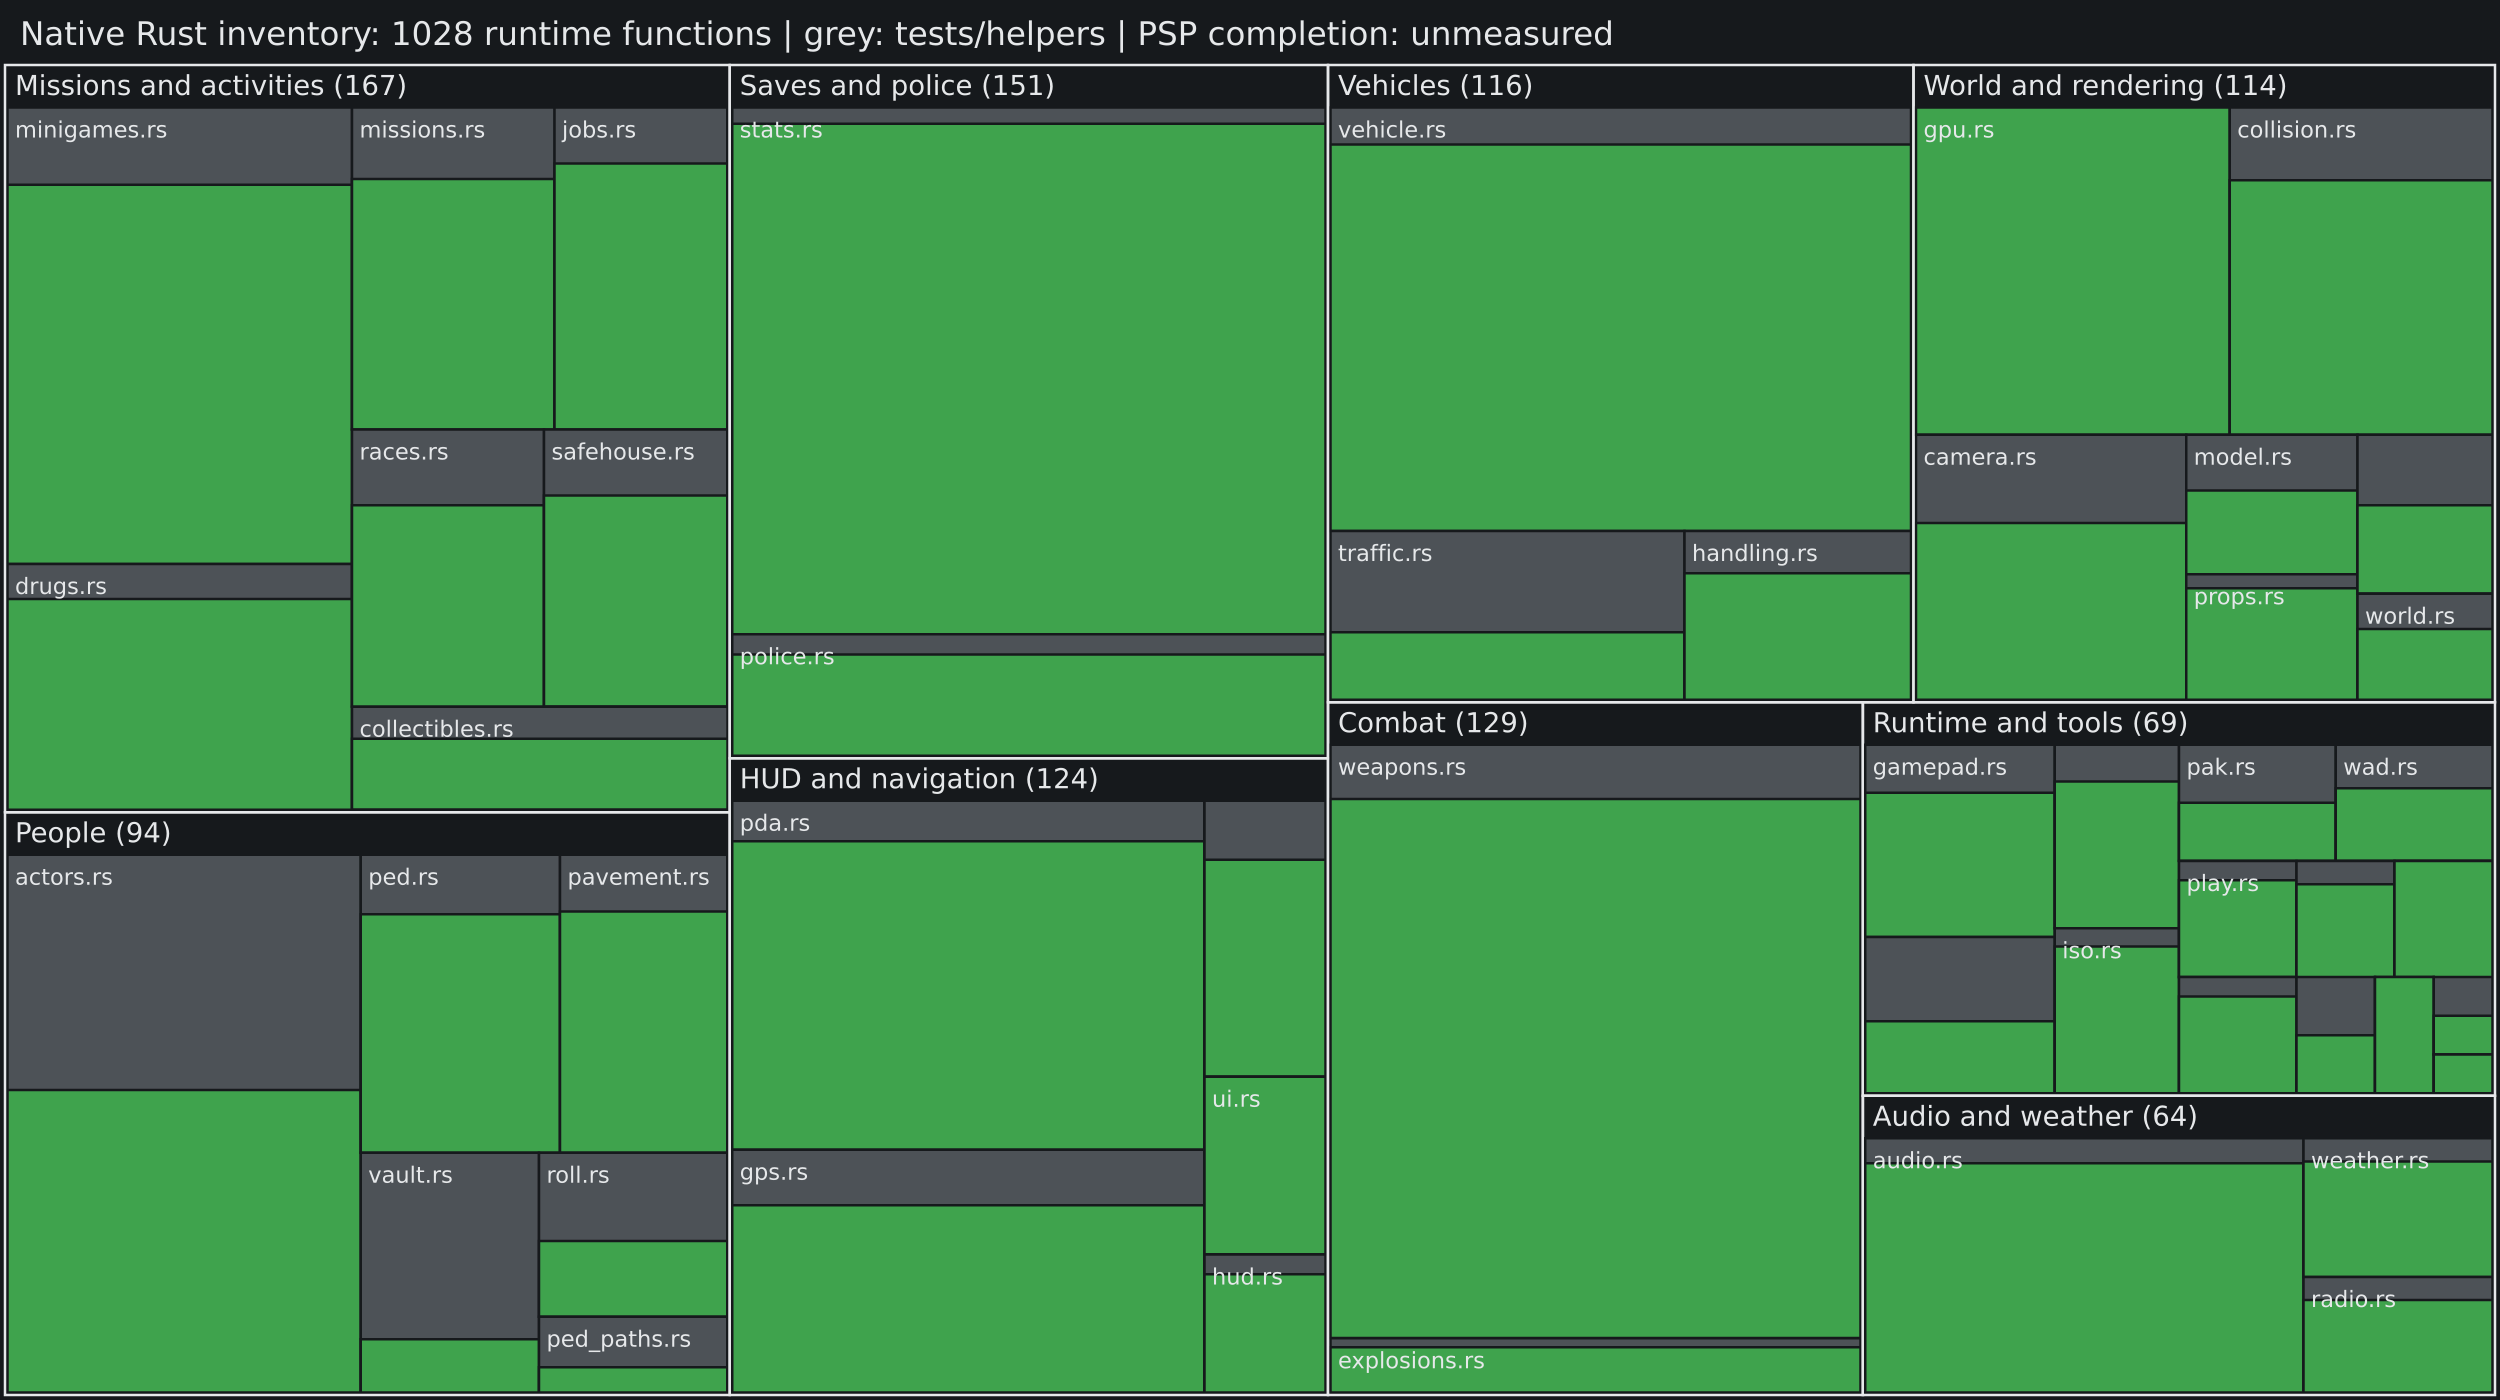
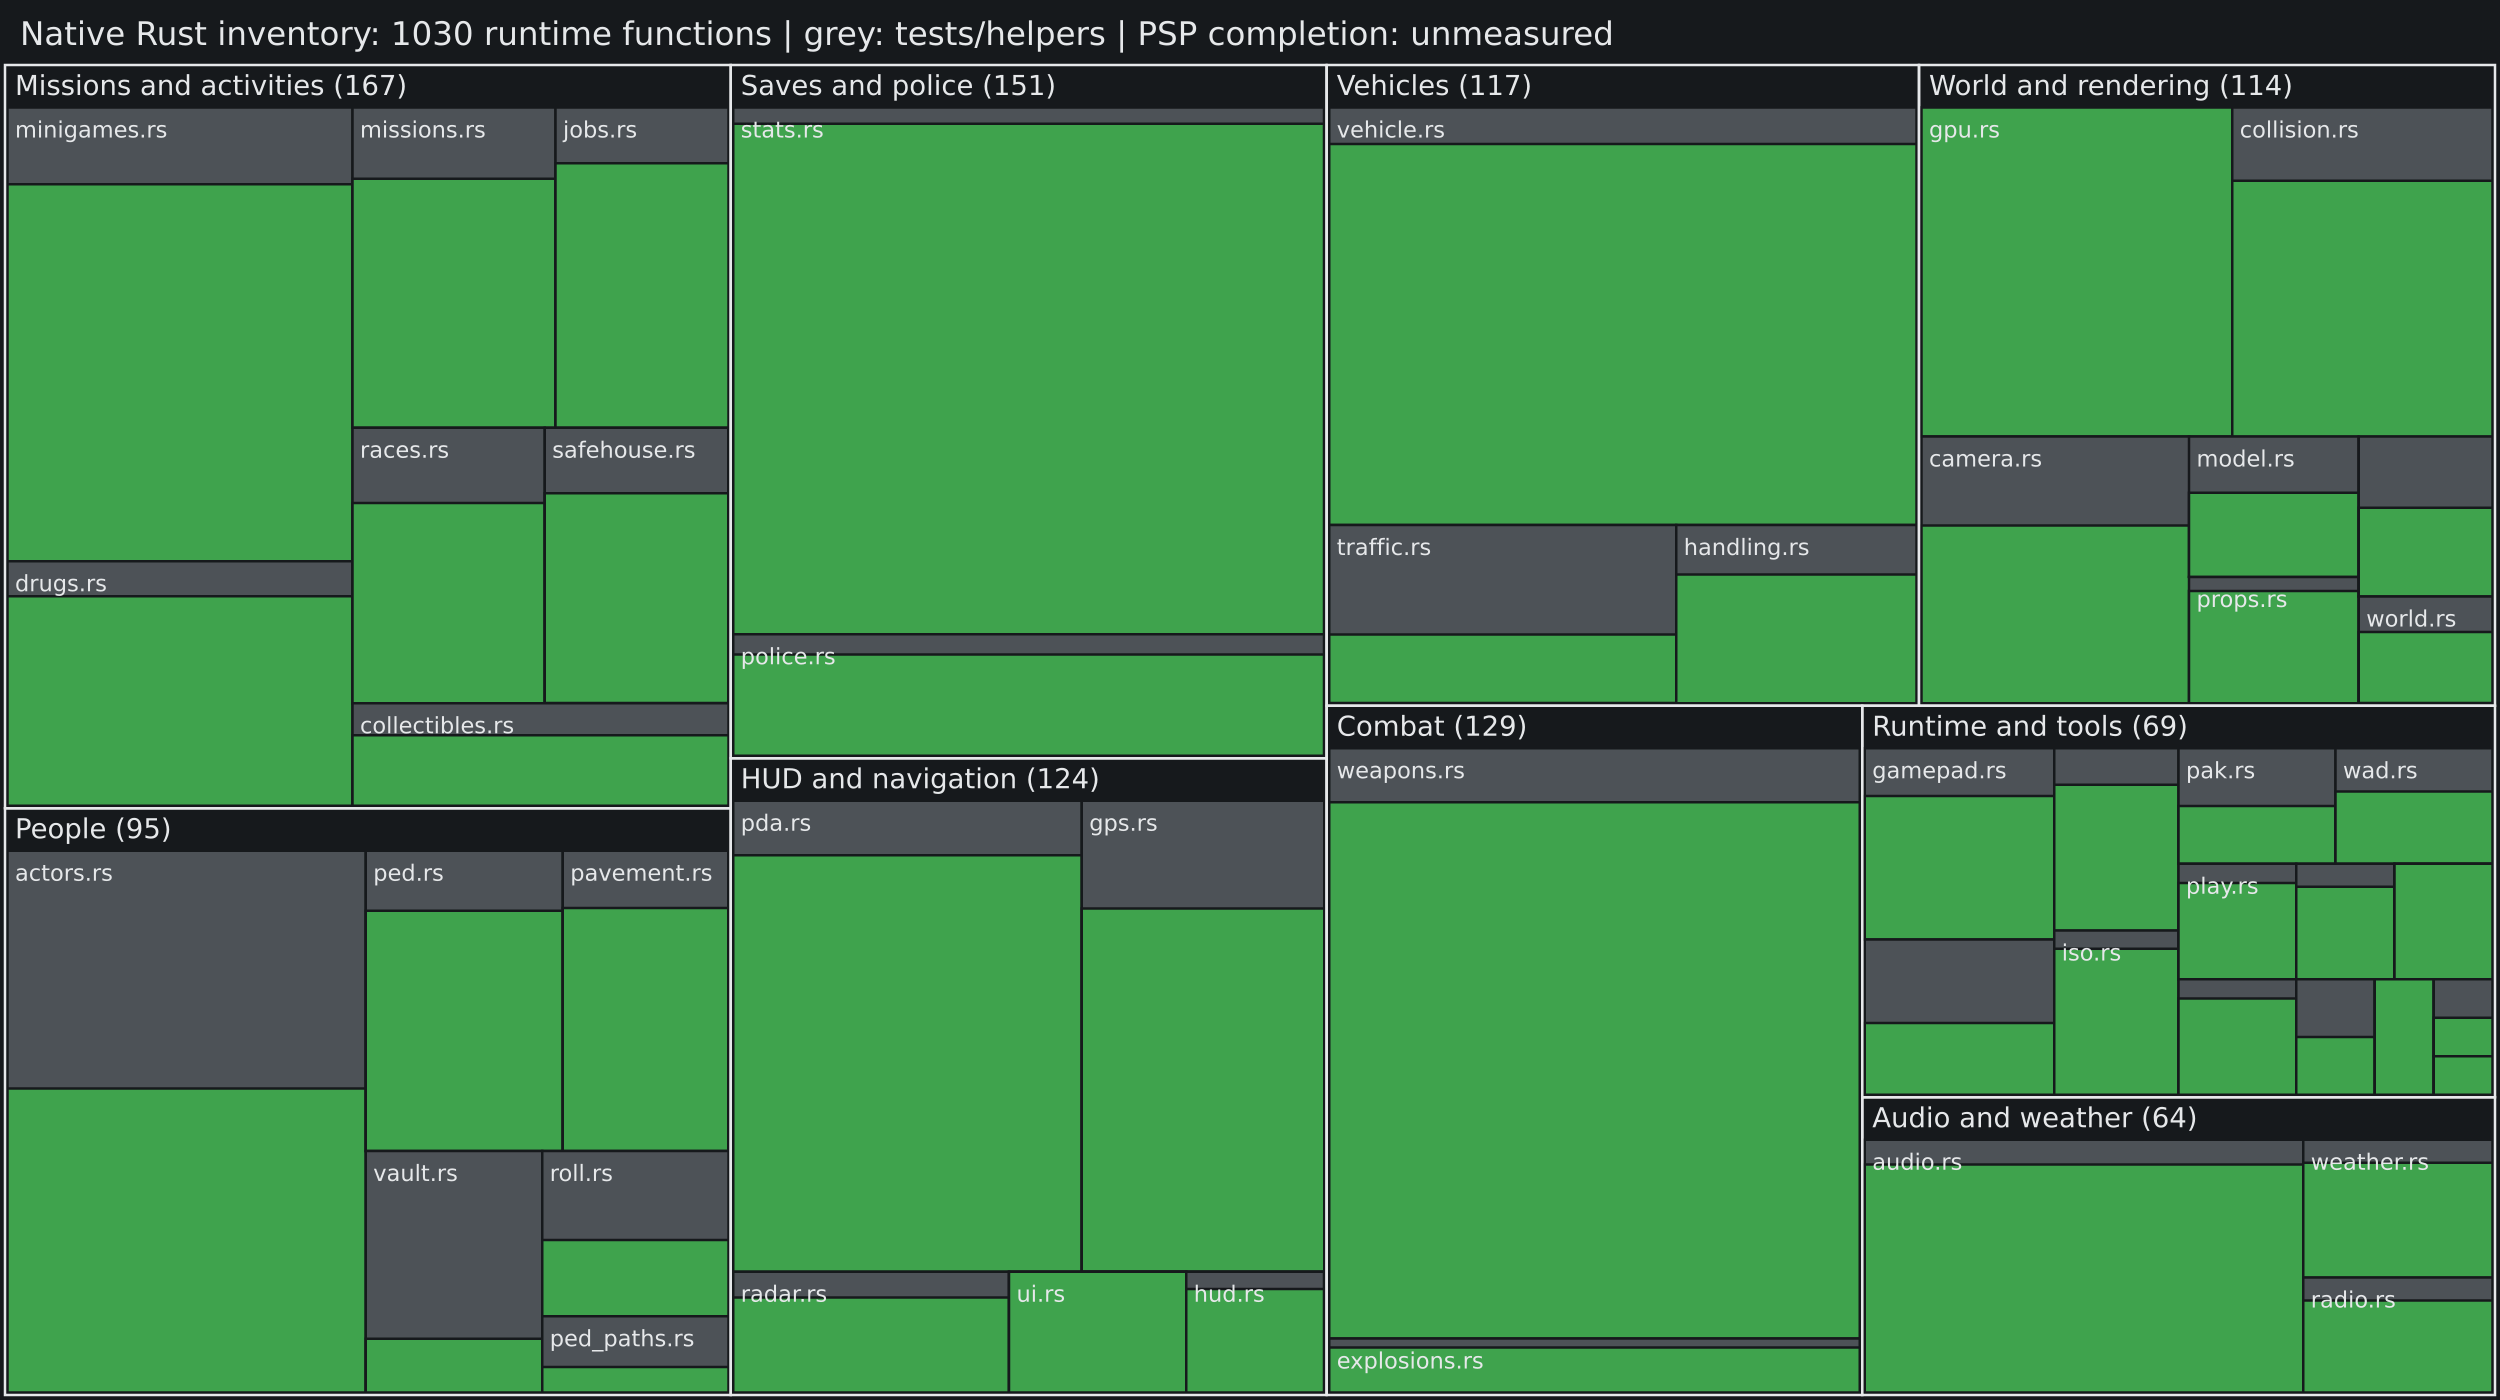
<svg xmlns="http://www.w3.org/2000/svg" width="1000" height="560" viewBox="0 0 1000 560" font-family="Verdana,DejaVu Sans,sans-serif">
  <rect width="1000" height="560" fill="#16191c" />
-   <text x="8" y="18" font-size="13" fill="#e6e8ea">Native Rust inventory: 1028 runtime functions | grey: tests/helpers | PSP completion: unmeasured</text>
-   <g>
-     <rect x="3.0" y="43.0" width="137.8" height="182.6" fill="#4d5257" stroke="#16191c" />
-     <rect x="3.0" y="73.9" width="137.8" height="151.7" fill="#3fa34d" stroke="#16191c" />
+   <text x="8" y="18" font-size="13" fill="#e6e8ea">Native Rust inventory: 1030 runtime functions | grey: tests/helpers | PSP completion: unmeasured</text>
+   <g>
+     <rect x="3.0" y="43.0" width="138.0" height="181.5" fill="#4d5257" stroke="#16191c" />
+     <rect x="3.0" y="73.7" width="138.0" height="150.8" fill="#3fa34d" stroke="#16191c" />
    <text x="6.0" y="55.0" font-size="9" fill="#e6e8ea">minigames.rs</text>
  </g>
  <g>
-     <rect x="3.0" y="225.6" width="137.8" height="98.3" fill="#4d5257" stroke="#16191c" />
-     <rect x="3.0" y="239.6" width="137.8" height="84.3" fill="#3fa34d" stroke="#16191c" />
-     <text x="6.0" y="237.6" font-size="9" fill="#e6e8ea">drugs.rs</text>
-   </g>
-   <g>
-     <rect x="140.8" y="43.0" width="81.1" height="128.8" fill="#4d5257" stroke="#16191c" />
-     <rect x="140.8" y="71.6" width="81.1" height="100.2" fill="#3fa34d" stroke="#16191c" />
-     <text x="143.8" y="55.0" font-size="9" fill="#e6e8ea">missions.rs</text>
-   </g>
-   <g>
-     <rect x="221.8" y="43.0" width="69.1" height="128.8" fill="#4d5257" stroke="#16191c" />
-     <rect x="221.8" y="65.4" width="69.1" height="106.4" fill="#3fa34d" stroke="#16191c" />
-     <text x="224.8" y="55.0" font-size="9" fill="#e6e8ea">jobs.rs</text>
-   </g>
-   <g>
-     <rect x="140.8" y="171.8" width="76.8" height="110.8" fill="#4d5257" stroke="#16191c" />
-     <rect x="140.8" y="202.1" width="76.8" height="80.6" fill="#3fa34d" stroke="#16191c" />
-     <text x="143.8" y="183.8" font-size="9" fill="#e6e8ea">races.rs</text>
-   </g>
-   <g>
-     <rect x="217.6" y="171.8" width="73.3" height="110.8" fill="#4d5257" stroke="#16191c" />
-     <rect x="217.6" y="198.2" width="73.3" height="84.4" fill="#3fa34d" stroke="#16191c" />
-     <text x="220.6" y="183.8" font-size="9" fill="#e6e8ea">safehouse.rs</text>
-   </g>
-   <g>
-     <rect x="140.8" y="282.7" width="150.2" height="41.2" fill="#4d5257" stroke="#16191c" />
-     <rect x="140.8" y="295.5" width="150.2" height="28.3" fill="#3fa34d" stroke="#16191c" />
-     <text x="143.8" y="294.7" font-size="9" fill="#e6e8ea">collectibles.rs</text>
-   </g>
-   <rect x="2.0" y="26.0" width="289.9" height="298.9" fill="none" stroke="#e6e8ea" />
+     <rect x="3.0" y="224.5" width="138.0" height="97.8" fill="#4d5257" stroke="#16191c" />
+     <rect x="3.0" y="238.5" width="138.0" height="83.8" fill="#3fa34d" stroke="#16191c" />
+     <text x="6.0" y="236.5" font-size="9" fill="#e6e8ea">drugs.rs</text>
+   </g>
+   <g>
+     <rect x="141.0" y="43.0" width="81.2" height="128.1" fill="#4d5257" stroke="#16191c" />
+     <rect x="141.0" y="71.5" width="81.2" height="99.6" fill="#3fa34d" stroke="#16191c" />
+     <text x="144.0" y="55.0" font-size="9" fill="#e6e8ea">missions.rs</text>
+   </g>
+   <g>
+     <rect x="222.2" y="43.0" width="69.2" height="128.1" fill="#4d5257" stroke="#16191c" />
+     <rect x="222.2" y="65.3" width="69.2" height="105.8" fill="#3fa34d" stroke="#16191c" />
+     <text x="225.2" y="55.0" font-size="9" fill="#e6e8ea">jobs.rs</text>
+   </g>
+   <g>
+     <rect x="141.0" y="171.1" width="76.9" height="110.2" fill="#4d5257" stroke="#16191c" />
+     <rect x="141.0" y="201.2" width="76.9" height="80.1" fill="#3fa34d" stroke="#16191c" />
+     <text x="144.0" y="183.1" font-size="9" fill="#e6e8ea">races.rs</text>
+   </g>
+   <g>
+     <rect x="217.9" y="171.1" width="73.4" height="110.2" fill="#4d5257" stroke="#16191c" />
+     <rect x="217.9" y="197.3" width="73.4" height="83.9" fill="#3fa34d" stroke="#16191c" />
+     <text x="220.9" y="183.1" font-size="9" fill="#e6e8ea">safehouse.rs</text>
+   </g>
+   <g>
+     <rect x="141.0" y="281.3" width="150.4" height="41.0" fill="#4d5257" stroke="#16191c" />
+     <rect x="141.0" y="294.1" width="150.4" height="28.2" fill="#3fa34d" stroke="#16191c" />
+     <text x="144.0" y="293.3" font-size="9" fill="#e6e8ea">collectibles.rs</text>
+   </g>
+   <rect x="2.0" y="26.0" width="290.3" height="297.3" fill="none" stroke="#e6e8ea" />
  <text x="6.0" y="38.0" font-size="11" fill="#e6e8ea">Missions and activities (167)</text>
  <g>
-     <rect x="3.0" y="341.9" width="141.3" height="215.1" fill="#4d5257" stroke="#16191c" />
-     <rect x="3.0" y="436.0" width="141.3" height="121.0" fill="#3fa34d" stroke="#16191c" />
-     <text x="6.0" y="353.9" font-size="9" fill="#e6e8ea">actors.rs</text>
-   </g>
-   <g>
-     <rect x="144.3" y="341.9" width="79.7" height="119.2" fill="#4d5257" stroke="#16191c" />
-     <rect x="144.3" y="365.7" width="79.7" height="95.4" fill="#3fa34d" stroke="#16191c" />
-     <text x="147.3" y="353.9" font-size="9" fill="#e6e8ea">ped.rs</text>
-   </g>
-   <g>
-     <rect x="224.0" y="341.9" width="66.9" height="119.2" fill="#4d5257" stroke="#16191c" />
-     <rect x="224.0" y="364.6" width="66.9" height="96.5" fill="#3fa34d" stroke="#16191c" />
-     <text x="227.0" y="353.9" font-size="9" fill="#e6e8ea">pavement.rs</text>
-   </g>
-   <g>
-     <rect x="144.3" y="461.1" width="71.3" height="95.9" fill="#4d5257" stroke="#16191c" />
-     <rect x="144.3" y="535.7" width="71.3" height="21.3" fill="#3fa34d" stroke="#16191c" />
-     <text x="147.3" y="473.1" font-size="9" fill="#e6e8ea">vault.rs</text>
-   </g>
-   <g>
-     <rect x="215.6" y="461.1" width="75.3" height="65.6" fill="#4d5257" stroke="#16191c" />
-     <rect x="215.6" y="496.4" width="75.3" height="30.3" fill="#3fa34d" stroke="#16191c" />
-     <text x="218.6" y="473.1" font-size="9" fill="#e6e8ea">roll.rs</text>
-   </g>
-   <g>
-     <rect x="215.6" y="526.7" width="75.3" height="30.3" fill="#4d5257" stroke="#16191c" />
-     <rect x="215.6" y="546.9" width="75.3" height="10.1" fill="#3fa34d" stroke="#16191c" />
-     <text x="218.6" y="538.7" font-size="9" fill="#e6e8ea">ped_paths.rs</text>
-   </g>
-   <rect x="2.0" y="324.9" width="289.9" height="233.1" fill="none" stroke="#e6e8ea" />
-   <text x="6.0" y="336.9" font-size="11" fill="#e6e8ea">People (94)</text>
-   <g>
-     <rect x="292.9" y="43.0" width="237.3" height="210.7" fill="#4d5257" stroke="#16191c" />
-     <rect x="292.9" y="49.5" width="237.3" height="204.2" fill="#3fa34d" stroke="#16191c" />
-     <text x="295.9" y="55.0" font-size="9" fill="#e6e8ea">stats.rs</text>
-   </g>
-   <g>
-     <rect x="292.9" y="253.7" width="237.3" height="48.6" fill="#4d5257" stroke="#16191c" />
-     <rect x="292.9" y="261.8" width="237.3" height="40.5" fill="#3fa34d" stroke="#16191c" />
-     <text x="295.9" y="265.7" font-size="9" fill="#e6e8ea">police.rs</text>
-   </g>
-   <rect x="291.9" y="26.0" width="239.3" height="277.3" fill="none" stroke="#e6e8ea" />
-   <text x="295.9" y="38.0" font-size="11" fill="#e6e8ea">Saves and police (151)</text>
-   <g>
-     <rect x="292.9" y="320.3" width="188.8" height="139.6" fill="#4d5257" stroke="#16191c" />
-     <rect x="292.9" y="336.5" width="188.8" height="123.4" fill="#3fa34d" stroke="#16191c" />
-     <text x="295.9" y="332.3" font-size="9" fill="#e6e8ea">pda.rs</text>
-   </g>
-   <g>
-     <rect x="292.9" y="459.9" width="188.8" height="97.1" fill="#4d5257" stroke="#16191c" />
-     <rect x="292.9" y="482.1" width="188.8" height="74.9" fill="#3fa34d" stroke="#16191c" />
-     <text x="295.9" y="471.9" font-size="9" fill="#e6e8ea">gps.rs</text>
-   </g>
-   <g>
-     <rect x="481.8" y="320.3" width="48.4" height="110.5" fill="#4d5257" stroke="#16191c" />
-     <rect x="481.8" y="343.9" width="48.4" height="86.8" fill="#3fa34d" stroke="#16191c" />
-   </g>
-   <g>
-     <rect x="481.8" y="430.7" width="48.4" height="71.0" fill="#4d5257" stroke="#16191c" />
-     <rect x="481.8" y="430.7" width="48.4" height="71.0" fill="#3fa34d" stroke="#16191c" />
-     <text x="484.8" y="442.7" font-size="9" fill="#e6e8ea">ui.rs</text>
-   </g>
-   <g>
-     <rect x="481.8" y="501.8" width="48.4" height="55.2" fill="#4d5257" stroke="#16191c" />
-     <rect x="481.8" y="509.7" width="48.4" height="47.3" fill="#3fa34d" stroke="#16191c" />
-     <text x="484.8" y="513.8" font-size="9" fill="#e6e8ea">hud.rs</text>
-   </g>
-   <rect x="291.9" y="303.3" width="239.3" height="254.7" fill="none" stroke="#e6e8ea" />
-   <text x="295.9" y="315.3" font-size="11" fill="#e6e8ea">HUD and navigation (124)</text>
-   <g>
-     <rect x="532.2" y="43.0" width="232.2" height="169.4" fill="#4d5257" stroke="#16191c" />
-     <rect x="532.2" y="57.8" width="232.2" height="154.6" fill="#3fa34d" stroke="#16191c" />
-     <text x="535.2" y="55.0" font-size="9" fill="#e6e8ea">vehicle.rs</text>
-   </g>
-   <g>
-     <rect x="532.2" y="212.4" width="141.6" height="67.5" fill="#4d5257" stroke="#16191c" />
-     <rect x="532.2" y="252.9" width="141.6" height="27.0" fill="#3fa34d" stroke="#16191c" />
-     <text x="535.2" y="224.4" font-size="9" fill="#e6e8ea">traffic.rs</text>
-   </g>
-   <g>
-     <rect x="673.8" y="212.4" width="90.6" height="67.5" fill="#4d5257" stroke="#16191c" />
-     <rect x="673.8" y="229.3" width="90.6" height="50.6" fill="#3fa34d" stroke="#16191c" />
-     <text x="676.8" y="224.4" font-size="9" fill="#e6e8ea">handling.rs</text>
-   </g>
-   <rect x="531.2" y="26.0" width="234.2" height="254.9" fill="none" stroke="#e6e8ea" />
-   <text x="535.2" y="38.0" font-size="11" fill="#e6e8ea">Vehicles (116)</text>
-   <g>
-     <rect x="766.4" y="43.0" width="125.5" height="130.9" fill="#4d5257" stroke="#16191c" />
-     <rect x="766.4" y="43.0" width="125.5" height="130.9" fill="#3fa34d" stroke="#16191c" />
-     <text x="769.4" y="55.0" font-size="9" fill="#e6e8ea">gpu.rs</text>
-   </g>
-   <g>
-     <rect x="891.9" y="43.0" width="105.1" height="130.9" fill="#4d5257" stroke="#16191c" />
-     <rect x="891.9" y="72.1" width="105.1" height="101.8" fill="#3fa34d" stroke="#16191c" />
-     <text x="894.9" y="55.0" font-size="9" fill="#e6e8ea">collision.rs</text>
-   </g>
-   <g>
-     <rect x="766.4" y="173.9" width="108.1" height="106.0" fill="#4d5257" stroke="#16191c" />
-     <rect x="766.4" y="209.2" width="108.1" height="70.7" fill="#3fa34d" stroke="#16191c" />
-     <text x="769.4" y="185.9" font-size="9" fill="#e6e8ea">camera.rs</text>
-   </g>
-   <g>
-     <rect x="874.5" y="173.9" width="68.5" height="55.8" fill="#4d5257" stroke="#16191c" />
-     <rect x="874.5" y="196.2" width="68.5" height="33.5" fill="#3fa34d" stroke="#16191c" />
-     <text x="877.5" y="185.9" font-size="9" fill="#e6e8ea">model.rs</text>
-   </g>
-   <g>
-     <rect x="874.5" y="229.7" width="68.5" height="50.2" fill="#4d5257" stroke="#16191c" />
-     <rect x="874.5" y="235.3" width="68.5" height="44.6" fill="#3fa34d" stroke="#16191c" />
-     <text x="877.5" y="241.7" font-size="9" fill="#e6e8ea">props.rs</text>
-   </g>
-   <g>
-     <rect x="943.0" y="173.9" width="54.0" height="63.6" fill="#4d5257" stroke="#16191c" />
-     <rect x="943.0" y="202.1" width="54.0" height="35.3" fill="#3fa34d" stroke="#16191c" />
-   </g>
-   <g>
-     <rect x="943.0" y="237.5" width="54.0" height="42.4" fill="#4d5257" stroke="#16191c" />
-     <rect x="943.0" y="251.6" width="54.0" height="28.3" fill="#3fa34d" stroke="#16191c" />
-     <text x="946.0" y="249.5" font-size="9" fill="#e6e8ea">world.rs</text>
-   </g>
-   <rect x="765.4" y="26.0" width="232.6" height="254.9" fill="none" stroke="#e6e8ea" />
-   <text x="769.4" y="38.0" font-size="11" fill="#e6e8ea">World and rendering (114)</text>
-   <g>
-     <rect x="532.2" y="297.9" width="212.0" height="237.4" fill="#4d5257" stroke="#16191c" />
-     <rect x="532.2" y="319.6" width="212.0" height="215.6" fill="#3fa34d" stroke="#16191c" />
-     <text x="535.2" y="309.9" font-size="9" fill="#e6e8ea">weapons.rs</text>
-   </g>
-   <g>
-     <rect x="532.2" y="535.3" width="212.0" height="21.7" fill="#4d5257" stroke="#16191c" />
-     <rect x="532.2" y="538.9" width="212.0" height="18.1" fill="#3fa34d" stroke="#16191c" />
-     <text x="535.2" y="547.3" font-size="9" fill="#e6e8ea">explosions.rs</text>
-   </g>
-   <rect x="531.2" y="280.9" width="214.0" height="277.1" fill="none" stroke="#e6e8ea" />
-   <text x="535.2" y="292.9" font-size="11" fill="#e6e8ea">Combat (129)</text>
-   <g>
-     <rect x="746.1" y="297.9" width="75.8" height="76.9" fill="#4d5257" stroke="#16191c" />
-     <rect x="746.1" y="317.1" width="75.8" height="57.7" fill="#3fa34d" stroke="#16191c" />
-     <text x="749.1" y="309.9" font-size="9" fill="#e6e8ea">gamepad.rs</text>
-   </g>
-   <g>
-     <rect x="746.1" y="374.8" width="75.8" height="62.5" fill="#4d5257" stroke="#16191c" />
-     <rect x="746.1" y="408.5" width="75.8" height="28.8" fill="#3fa34d" stroke="#16191c" />
-   </g>
-   <g>
-     <rect x="821.9" y="297.9" width="49.7" height="73.4" fill="#4d5257" stroke="#16191c" />
-     <rect x="821.9" y="312.6" width="49.7" height="58.7" fill="#3fa34d" stroke="#16191c" />
-   </g>
-   <g>
-     <rect x="821.9" y="371.3" width="49.7" height="66.0" fill="#4d5257" stroke="#16191c" />
-     <rect x="821.9" y="378.6" width="49.7" height="58.7" fill="#3fa34d" stroke="#16191c" />
-     <text x="824.9" y="383.3" font-size="9" fill="#e6e8ea">iso.rs</text>
-   </g>
-   <g>
-     <rect x="871.6" y="297.9" width="62.7" height="46.5" fill="#4d5257" stroke="#16191c" />
-     <rect x="871.6" y="321.1" width="62.7" height="23.2" fill="#3fa34d" stroke="#16191c" />
-     <text x="874.6" y="309.9" font-size="9" fill="#e6e8ea">pak.rs</text>
-   </g>
-   <g>
-     <rect x="934.3" y="297.9" width="62.7" height="46.5" fill="#4d5257" stroke="#16191c" />
-     <rect x="934.3" y="315.3" width="62.7" height="29.0" fill="#3fa34d" stroke="#16191c" />
-     <text x="937.3" y="309.9" font-size="9" fill="#e6e8ea">wad.rs</text>
-   </g>
-   <g>
-     <rect x="871.6" y="344.4" width="47.0" height="46.5" fill="#4d5257" stroke="#16191c" />
-     <rect x="871.6" y="352.1" width="47.0" height="38.7" fill="#3fa34d" stroke="#16191c" />
-     <text x="874.6" y="356.4" font-size="9" fill="#e6e8ea">play.rs</text>
-   </g>
-   <g>
-     <rect x="871.6" y="390.8" width="47.0" height="46.5" fill="#4d5257" stroke="#16191c" />
-     <rect x="871.6" y="398.6" width="47.0" height="38.7" fill="#3fa34d" stroke="#16191c" />
-   </g>
-   <g>
-     <rect x="918.6" y="344.4" width="39.2" height="46.5" fill="#4d5257" stroke="#16191c" />
-     <rect x="918.6" y="353.7" width="39.2" height="37.2" fill="#3fa34d" stroke="#16191c" />
-   </g>
-   <g>
-     <rect x="957.8" y="344.4" width="39.2" height="46.5" fill="#4d5257" stroke="#16191c" />
-     <rect x="957.8" y="344.4" width="39.2" height="46.5" fill="#3fa34d" stroke="#16191c" />
-   </g>
-   <g>
-     <rect x="918.6" y="390.8" width="31.4" height="46.5" fill="#4d5257" stroke="#16191c" />
-     <rect x="918.6" y="414.1" width="31.4" height="23.2" fill="#3fa34d" stroke="#16191c" />
-   </g>
-   <g>
-     <rect x="950.0" y="390.8" width="23.5" height="46.5" fill="#4d5257" stroke="#16191c" />
-     <rect x="950.0" y="390.8" width="23.5" height="46.5" fill="#3fa34d" stroke="#16191c" />
-   </g>
-   <g>
-     <rect x="973.5" y="390.8" width="23.5" height="31.0" fill="#4d5257" stroke="#16191c" />
-     <rect x="973.5" y="406.3" width="23.5" height="15.5" fill="#3fa34d" stroke="#16191c" />
-   </g>
-   <g>
-     <rect x="973.5" y="421.8" width="23.5" height="15.5" fill="#4d5257" stroke="#16191c" />
-     <rect x="973.5" y="421.8" width="23.5" height="15.5" fill="#3fa34d" stroke="#16191c" />
-   </g>
-   <rect x="745.1" y="280.9" width="252.9" height="157.4" fill="none" stroke="#e6e8ea" />
-   <text x="749.1" y="292.9" font-size="11" fill="#e6e8ea">Runtime and tools (69)</text>
-   <g>
-     <rect x="746.1" y="455.3" width="175.3" height="101.7" fill="#4d5257" stroke="#16191c" />
-     <rect x="746.1" y="465.3" width="175.3" height="91.7" fill="#3fa34d" stroke="#16191c" />
-     <text x="749.1" y="467.3" font-size="9" fill="#e6e8ea">audio.rs</text>
-   </g>
-   <g>
-     <rect x="921.4" y="455.3" width="75.6" height="55.5" fill="#4d5257" stroke="#16191c" />
-     <rect x="921.4" y="464.6" width="75.6" height="46.2" fill="#3fa34d" stroke="#16191c" />
-     <text x="924.4" y="467.3" font-size="9" fill="#e6e8ea">weather.rs</text>
-   </g>
-   <g>
-     <rect x="921.4" y="510.8" width="75.6" height="46.2" fill="#4d5257" stroke="#16191c" />
-     <rect x="921.4" y="520.0" width="75.6" height="37.0" fill="#3fa34d" stroke="#16191c" />
-     <text x="924.4" y="522.8" font-size="9" fill="#e6e8ea">radio.rs</text>
-   </g>
-   <rect x="745.1" y="438.3" width="252.9" height="119.7" fill="none" stroke="#e6e8ea" />
-   <text x="749.1" y="450.3" font-size="11" fill="#e6e8ea">Audio and weather (64)</text>
+     <rect x="3.0" y="340.3" width="143.3" height="216.7" fill="#4d5257" stroke="#16191c" />
+     <rect x="3.0" y="435.4" width="143.3" height="121.6" fill="#3fa34d" stroke="#16191c" />
+     <text x="6.0" y="352.3" font-size="9" fill="#e6e8ea">actors.rs</text>
+   </g>
+   <g>
+     <rect x="146.3" y="340.3" width="78.8" height="120.1" fill="#4d5257" stroke="#16191c" />
+     <rect x="146.3" y="364.3" width="78.8" height="96.1" fill="#3fa34d" stroke="#16191c" />
+     <text x="149.3" y="352.3" font-size="9" fill="#e6e8ea">ped.rs</text>
+   </g>
+   <g>
+     <rect x="225.1" y="340.3" width="66.2" height="120.1" fill="#4d5257" stroke="#16191c" />
+     <rect x="225.1" y="363.2" width="66.2" height="97.2" fill="#3fa34d" stroke="#16191c" />
+     <text x="228.1" y="352.3" font-size="9" fill="#e6e8ea">pavement.rs</text>
+   </g>
+   <g>
+     <rect x="146.3" y="460.4" width="70.6" height="96.6" fill="#4d5257" stroke="#16191c" />
+     <rect x="146.3" y="535.5" width="70.6" height="21.5" fill="#3fa34d" stroke="#16191c" />
+     <text x="149.3" y="472.4" font-size="9" fill="#e6e8ea">vault.rs</text>
+   </g>
+   <g>
+     <rect x="216.9" y="460.4" width="74.5" height="66.1" fill="#4d5257" stroke="#16191c" />
+     <rect x="216.9" y="496.0" width="74.5" height="30.5" fill="#3fa34d" stroke="#16191c" />
+     <text x="219.9" y="472.4" font-size="9" fill="#e6e8ea">roll.rs</text>
+   </g>
+   <g>
+     <rect x="216.9" y="526.5" width="74.5" height="30.5" fill="#4d5257" stroke="#16191c" />
+     <rect x="216.9" y="546.8" width="74.5" height="10.2" fill="#3fa34d" stroke="#16191c" />
+     <text x="219.9" y="538.5" font-size="9" fill="#e6e8ea">ped_paths.rs</text>
+   </g>
+   <rect x="2.0" y="323.3" width="290.3" height="234.7" fill="none" stroke="#e6e8ea" />
+   <text x="6.0" y="335.3" font-size="11" fill="#e6e8ea">People (95)</text>
+   <g>
+     <rect x="293.3" y="43.0" width="236.3" height="210.7" fill="#4d5257" stroke="#16191c" />
+     <rect x="293.3" y="49.5" width="236.3" height="204.2" fill="#3fa34d" stroke="#16191c" />
+     <text x="296.3" y="55.0" font-size="9" fill="#e6e8ea">stats.rs</text>
+   </g>
+   <g>
+     <rect x="293.3" y="253.7" width="236.3" height="48.6" fill="#4d5257" stroke="#16191c" />
+     <rect x="293.3" y="261.8" width="236.3" height="40.5" fill="#3fa34d" stroke="#16191c" />
+     <text x="296.3" y="265.7" font-size="9" fill="#e6e8ea">police.rs</text>
+   </g>
+   <rect x="292.3" y="26.0" width="238.3" height="277.3" fill="none" stroke="#e6e8ea" />
+   <text x="296.3" y="38.0" font-size="11" fill="#e6e8ea">Saves and police (151)</text>
+   <g>
+     <rect x="293.3" y="320.3" width="139.4" height="188.4" fill="#4d5257" stroke="#16191c" />
+     <rect x="293.3" y="342.1" width="139.4" height="166.6" fill="#3fa34d" stroke="#16191c" />
+     <text x="296.3" y="332.3" font-size="9" fill="#e6e8ea">pda.rs</text>
+   </g>
+   <g>
+     <rect x="432.7" y="320.3" width="97.0" height="188.4" fill="#4d5257" stroke="#16191c" />
+     <rect x="432.7" y="363.4" width="97.0" height="145.2" fill="#3fa34d" stroke="#16191c" />
+     <text x="435.7" y="332.3" font-size="9" fill="#e6e8ea">gps.rs</text>
+   </g>
+   <g>
+     <rect x="293.3" y="508.7" width="110.3" height="48.3" fill="#4d5257" stroke="#16191c" />
+     <rect x="293.3" y="519.0" width="110.3" height="38.0" fill="#3fa34d" stroke="#16191c" />
+     <text x="296.3" y="520.7" font-size="9" fill="#e6e8ea">radar.rs</text>
+   </g>
+   <g>
+     <rect x="403.6" y="508.7" width="70.9" height="48.3" fill="#4d5257" stroke="#16191c" />
+     <rect x="403.6" y="508.7" width="70.9" height="48.3" fill="#3fa34d" stroke="#16191c" />
+     <text x="406.6" y="520.7" font-size="9" fill="#e6e8ea">ui.rs</text>
+   </g>
+   <g>
+     <rect x="474.5" y="508.7" width="55.1" height="48.3" fill="#4d5257" stroke="#16191c" />
+     <rect x="474.5" y="515.6" width="55.1" height="41.4" fill="#3fa34d" stroke="#16191c" />
+     <text x="477.5" y="520.7" font-size="9" fill="#e6e8ea">hud.rs</text>
+   </g>
+   <rect x="292.3" y="303.3" width="238.3" height="254.7" fill="none" stroke="#e6e8ea" />
+   <text x="296.3" y="315.3" font-size="11" fill="#e6e8ea">HUD and navigation (124)</text>
+   <g>
+     <rect x="531.7" y="43.0" width="234.9" height="167.0" fill="#4d5257" stroke="#16191c" />
+     <rect x="531.7" y="57.6" width="234.9" height="152.4" fill="#3fa34d" stroke="#16191c" />
+     <text x="534.7" y="55.0" font-size="9" fill="#e6e8ea">vehicle.rs</text>
+   </g>
+   <g>
+     <rect x="531.7" y="210.0" width="138.8" height="71.3" fill="#4d5257" stroke="#16191c" />
+     <rect x="531.7" y="253.8" width="138.8" height="27.4" fill="#3fa34d" stroke="#16191c" />
+     <text x="534.7" y="222.0" font-size="9" fill="#e6e8ea">traffic.rs</text>
+   </g>
+   <g>
+     <rect x="670.5" y="210.0" width="96.1" height="71.3" fill="#4d5257" stroke="#16191c" />
+     <rect x="670.5" y="229.8" width="96.1" height="51.5" fill="#3fa34d" stroke="#16191c" />
+     <text x="673.5" y="222.0" font-size="9" fill="#e6e8ea">handling.rs</text>
+   </g>
+   <rect x="530.7" y="26.0" width="236.9" height="256.3" fill="none" stroke="#e6e8ea" />
+   <text x="534.7" y="38.0" font-size="11" fill="#e6e8ea">Vehicles (117)</text>
+   <g>
+     <rect x="768.6" y="43.0" width="124.3" height="131.6" fill="#4d5257" stroke="#16191c" />
+     <rect x="768.6" y="43.0" width="124.3" height="131.6" fill="#3fa34d" stroke="#16191c" />
+     <text x="771.6" y="55.0" font-size="9" fill="#e6e8ea">gpu.rs</text>
+   </g>
+   <g>
+     <rect x="892.9" y="43.0" width="104.1" height="131.6" fill="#4d5257" stroke="#16191c" />
+     <rect x="892.9" y="72.3" width="104.1" height="102.4" fill="#3fa34d" stroke="#16191c" />
+     <text x="895.9" y="55.0" font-size="9" fill="#e6e8ea">collision.rs</text>
+   </g>
+   <g>
+     <rect x="768.6" y="174.6" width="107.1" height="106.6" fill="#4d5257" stroke="#16191c" />
+     <rect x="768.6" y="210.2" width="107.1" height="71.1" fill="#3fa34d" stroke="#16191c" />
+     <text x="771.6" y="186.6" font-size="9" fill="#e6e8ea">camera.rs</text>
+   </g>
+   <g>
+     <rect x="875.6" y="174.6" width="67.8" height="56.1" fill="#4d5257" stroke="#16191c" />
+     <rect x="875.6" y="197.1" width="67.8" height="33.7" fill="#3fa34d" stroke="#16191c" />
+     <text x="878.6" y="186.6" font-size="9" fill="#e6e8ea">model.rs</text>
+   </g>
+   <g>
+     <rect x="875.6" y="230.8" width="67.8" height="50.5" fill="#4d5257" stroke="#16191c" />
+     <rect x="875.6" y="236.4" width="67.8" height="44.9" fill="#3fa34d" stroke="#16191c" />
+     <text x="878.6" y="242.8" font-size="9" fill="#e6e8ea">props.rs</text>
+   </g>
+   <g>
+     <rect x="943.5" y="174.6" width="53.5" height="64.0" fill="#4d5257" stroke="#16191c" />
+     <rect x="943.5" y="203.1" width="53.5" height="35.5" fill="#3fa34d" stroke="#16191c" />
+   </g>
+   <g>
+     <rect x="943.5" y="238.6" width="53.5" height="42.7" fill="#4d5257" stroke="#16191c" />
+     <rect x="943.5" y="252.8" width="53.5" height="28.4" fill="#3fa34d" stroke="#16191c" />
+     <text x="946.5" y="250.6" font-size="9" fill="#e6e8ea">world.rs</text>
+   </g>
+   <rect x="767.6" y="26.0" width="230.4" height="256.3" fill="none" stroke="#e6e8ea" />
+   <text x="771.6" y="38.0" font-size="11" fill="#e6e8ea">World and rendering (114)</text>
+   <g>
+     <rect x="531.7" y="299.3" width="212.2" height="236.1" fill="#4d5257" stroke="#16191c" />
+     <rect x="531.7" y="320.9" width="212.2" height="214.5" fill="#3fa34d" stroke="#16191c" />
+     <text x="534.7" y="311.3" font-size="9" fill="#e6e8ea">weapons.rs</text>
+   </g>
+   <g>
+     <rect x="531.7" y="535.4" width="212.2" height="21.6" fill="#4d5257" stroke="#16191c" />
+     <rect x="531.7" y="539.0" width="212.2" height="18.0" fill="#3fa34d" stroke="#16191c" />
+     <text x="534.7" y="547.4" font-size="9" fill="#e6e8ea">explosions.rs</text>
+   </g>
+   <rect x="530.7" y="282.3" width="214.2" height="275.7" fill="none" stroke="#e6e8ea" />
+   <text x="534.7" y="294.3" font-size="11" fill="#e6e8ea">Combat (129)</text>
+   <g>
+     <rect x="745.9" y="299.3" width="75.9" height="76.5" fill="#4d5257" stroke="#16191c" />
+     <rect x="745.9" y="318.4" width="75.9" height="57.4" fill="#3fa34d" stroke="#16191c" />
+     <text x="748.9" y="311.3" font-size="9" fill="#e6e8ea">gamepad.rs</text>
+   </g>
+   <g>
+     <rect x="745.9" y="375.8" width="75.9" height="62.1" fill="#4d5257" stroke="#16191c" />
+     <rect x="745.9" y="409.2" width="75.9" height="28.7" fill="#3fa34d" stroke="#16191c" />
+   </g>
+   <g>
+     <rect x="821.7" y="299.3" width="49.7" height="73.0" fill="#4d5257" stroke="#16191c" />
+     <rect x="821.7" y="313.9" width="49.7" height="58.4" fill="#3fa34d" stroke="#16191c" />
+   </g>
+   <g>
+     <rect x="821.7" y="372.2" width="49.7" height="65.7" fill="#4d5257" stroke="#16191c" />
+     <rect x="821.7" y="379.5" width="49.7" height="58.4" fill="#3fa34d" stroke="#16191c" />
+     <text x="824.7" y="384.2" font-size="9" fill="#e6e8ea">iso.rs</text>
+   </g>
+   <g>
+     <rect x="871.4" y="299.3" width="62.8" height="46.2" fill="#4d5257" stroke="#16191c" />
+     <rect x="871.4" y="322.4" width="62.8" height="23.1" fill="#3fa34d" stroke="#16191c" />
+     <text x="874.4" y="311.3" font-size="9" fill="#e6e8ea">pak.rs</text>
+   </g>
+   <g>
+     <rect x="934.2" y="299.3" width="62.8" height="46.2" fill="#4d5257" stroke="#16191c" />
+     <rect x="934.2" y="316.6" width="62.8" height="28.9" fill="#3fa34d" stroke="#16191c" />
+     <text x="937.2" y="311.3" font-size="9" fill="#e6e8ea">wad.rs</text>
+   </g>
+   <g>
+     <rect x="871.4" y="345.5" width="47.1" height="46.2" fill="#4d5257" stroke="#16191c" />
+     <rect x="871.4" y="353.2" width="47.1" height="38.5" fill="#3fa34d" stroke="#16191c" />
+     <text x="874.4" y="357.5" font-size="9" fill="#e6e8ea">play.rs</text>
+   </g>
+   <g>
+     <rect x="871.4" y="391.7" width="47.1" height="46.2" fill="#4d5257" stroke="#16191c" />
+     <rect x="871.4" y="399.4" width="47.1" height="38.5" fill="#3fa34d" stroke="#16191c" />
+   </g>
+   <g>
+     <rect x="918.5" y="345.5" width="39.2" height="46.2" fill="#4d5257" stroke="#16191c" />
+     <rect x="918.5" y="354.7" width="39.2" height="37.0" fill="#3fa34d" stroke="#16191c" />
+   </g>
+   <g>
+     <rect x="957.8" y="345.5" width="39.2" height="46.2" fill="#4d5257" stroke="#16191c" />
+     <rect x="957.8" y="345.5" width="39.2" height="46.2" fill="#3fa34d" stroke="#16191c" />
+   </g>
+   <g>
+     <rect x="918.5" y="391.7" width="31.4" height="46.2" fill="#4d5257" stroke="#16191c" />
+     <rect x="918.5" y="414.8" width="31.4" height="23.1" fill="#3fa34d" stroke="#16191c" />
+   </g>
+   <g>
+     <rect x="949.9" y="391.7" width="23.5" height="46.2" fill="#4d5257" stroke="#16191c" />
+     <rect x="949.9" y="391.7" width="23.5" height="46.2" fill="#3fa34d" stroke="#16191c" />
+   </g>
+   <g>
+     <rect x="973.5" y="391.7" width="23.5" height="30.8" fill="#4d5257" stroke="#16191c" />
+     <rect x="973.5" y="407.1" width="23.5" height="15.4" fill="#3fa34d" stroke="#16191c" />
+   </g>
+   <g>
+     <rect x="973.5" y="422.5" width="23.5" height="15.4" fill="#4d5257" stroke="#16191c" />
+     <rect x="973.5" y="422.5" width="23.5" height="15.4" fill="#3fa34d" stroke="#16191c" />
+   </g>
+   <rect x="744.9" y="282.3" width="253.1" height="156.6" fill="none" stroke="#e6e8ea" />
+   <text x="748.9" y="294.3" font-size="11" fill="#e6e8ea">Runtime and tools (69)</text>
+   <g>
+     <rect x="745.9" y="455.9" width="175.5" height="101.1" fill="#4d5257" stroke="#16191c" />
+     <rect x="745.9" y="465.8" width="175.5" height="91.2" fill="#3fa34d" stroke="#16191c" />
+     <text x="748.9" y="467.9" font-size="9" fill="#e6e8ea">audio.rs</text>
+   </g>
+   <g>
+     <rect x="921.3" y="455.9" width="75.7" height="55.1" fill="#4d5257" stroke="#16191c" />
+     <rect x="921.3" y="465.1" width="75.7" height="46.0" fill="#3fa34d" stroke="#16191c" />
+     <text x="924.3" y="467.9" font-size="9" fill="#e6e8ea">weather.rs</text>
+   </g>
+   <g>
+     <rect x="921.3" y="511.0" width="75.7" height="46.0" fill="#4d5257" stroke="#16191c" />
+     <rect x="921.3" y="520.2" width="75.7" height="36.8" fill="#3fa34d" stroke="#16191c" />
+     <text x="924.3" y="523.0" font-size="9" fill="#e6e8ea">radio.rs</text>
+   </g>
+   <rect x="744.9" y="438.9" width="253.1" height="119.1" fill="none" stroke="#e6e8ea" />
+   <text x="748.9" y="450.9" font-size="11" fill="#e6e8ea">Audio and weather (64)</text>
</svg>
